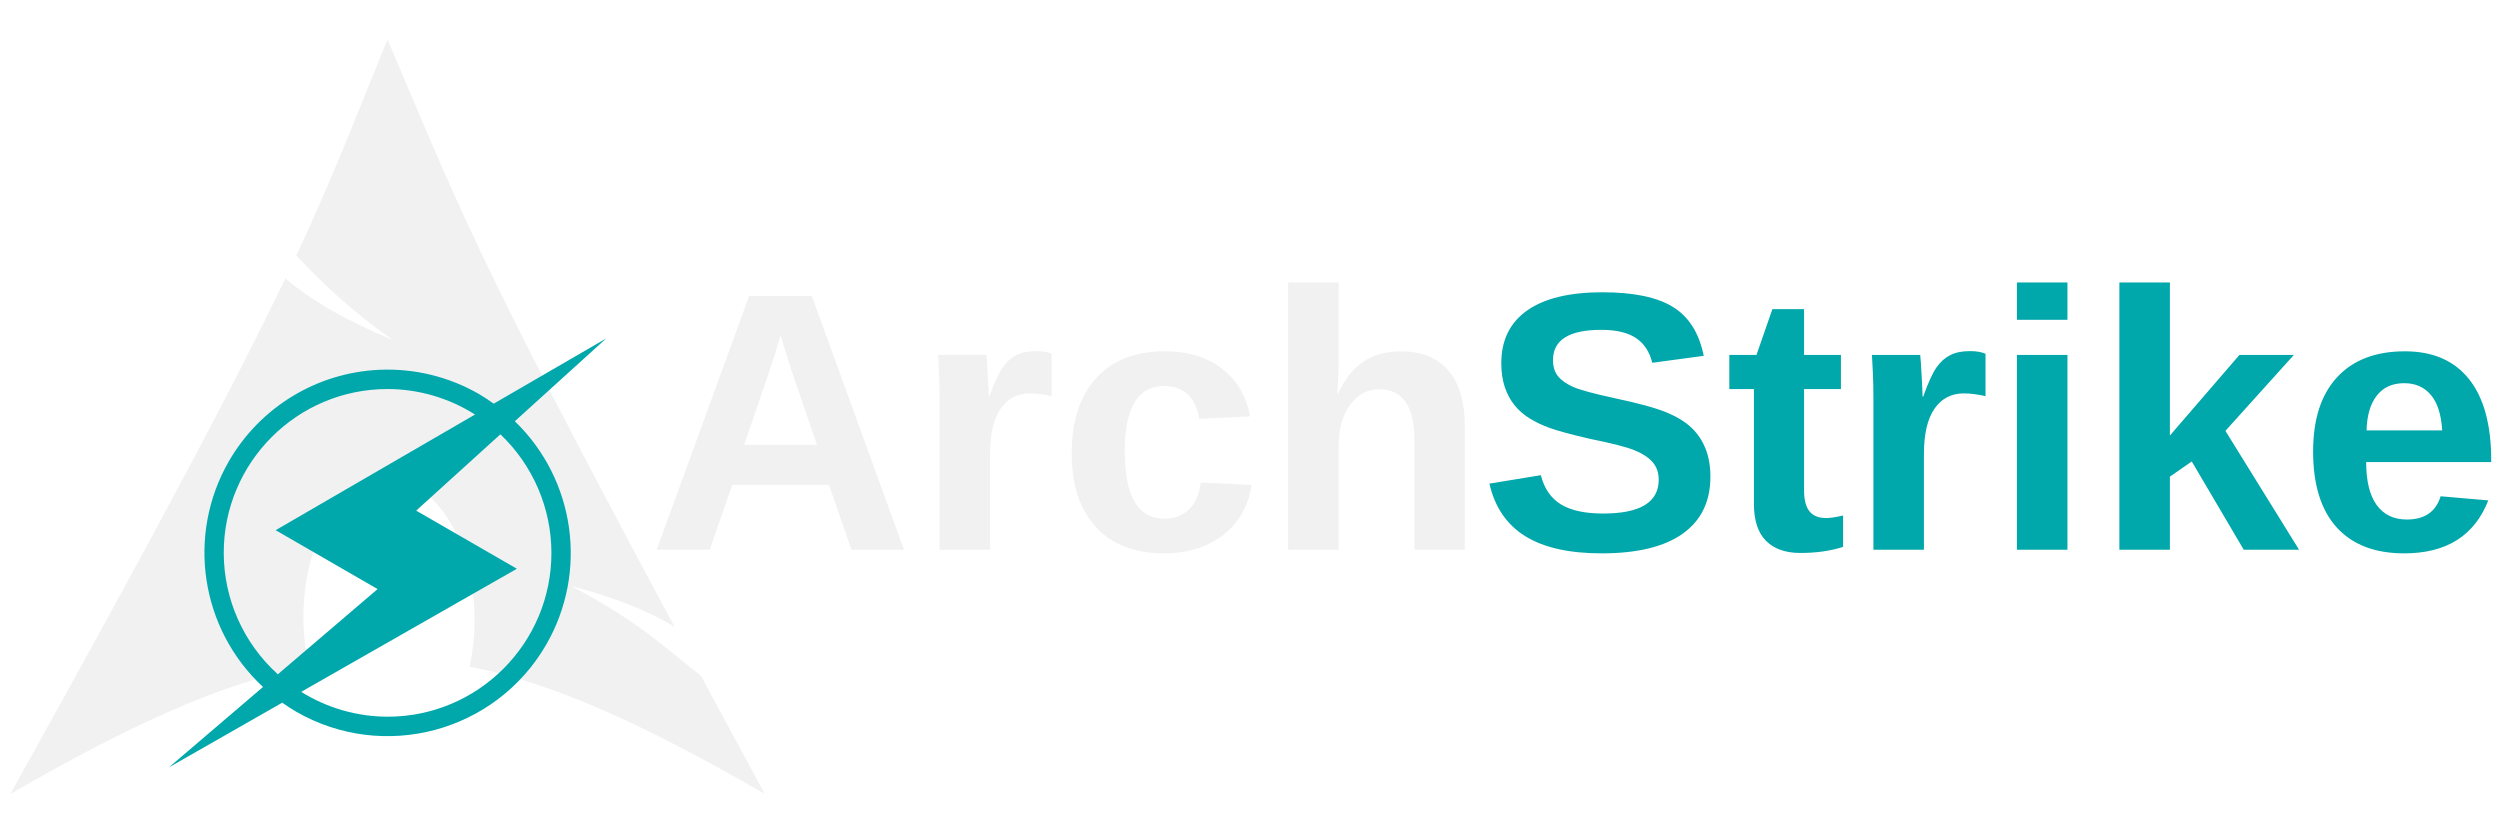
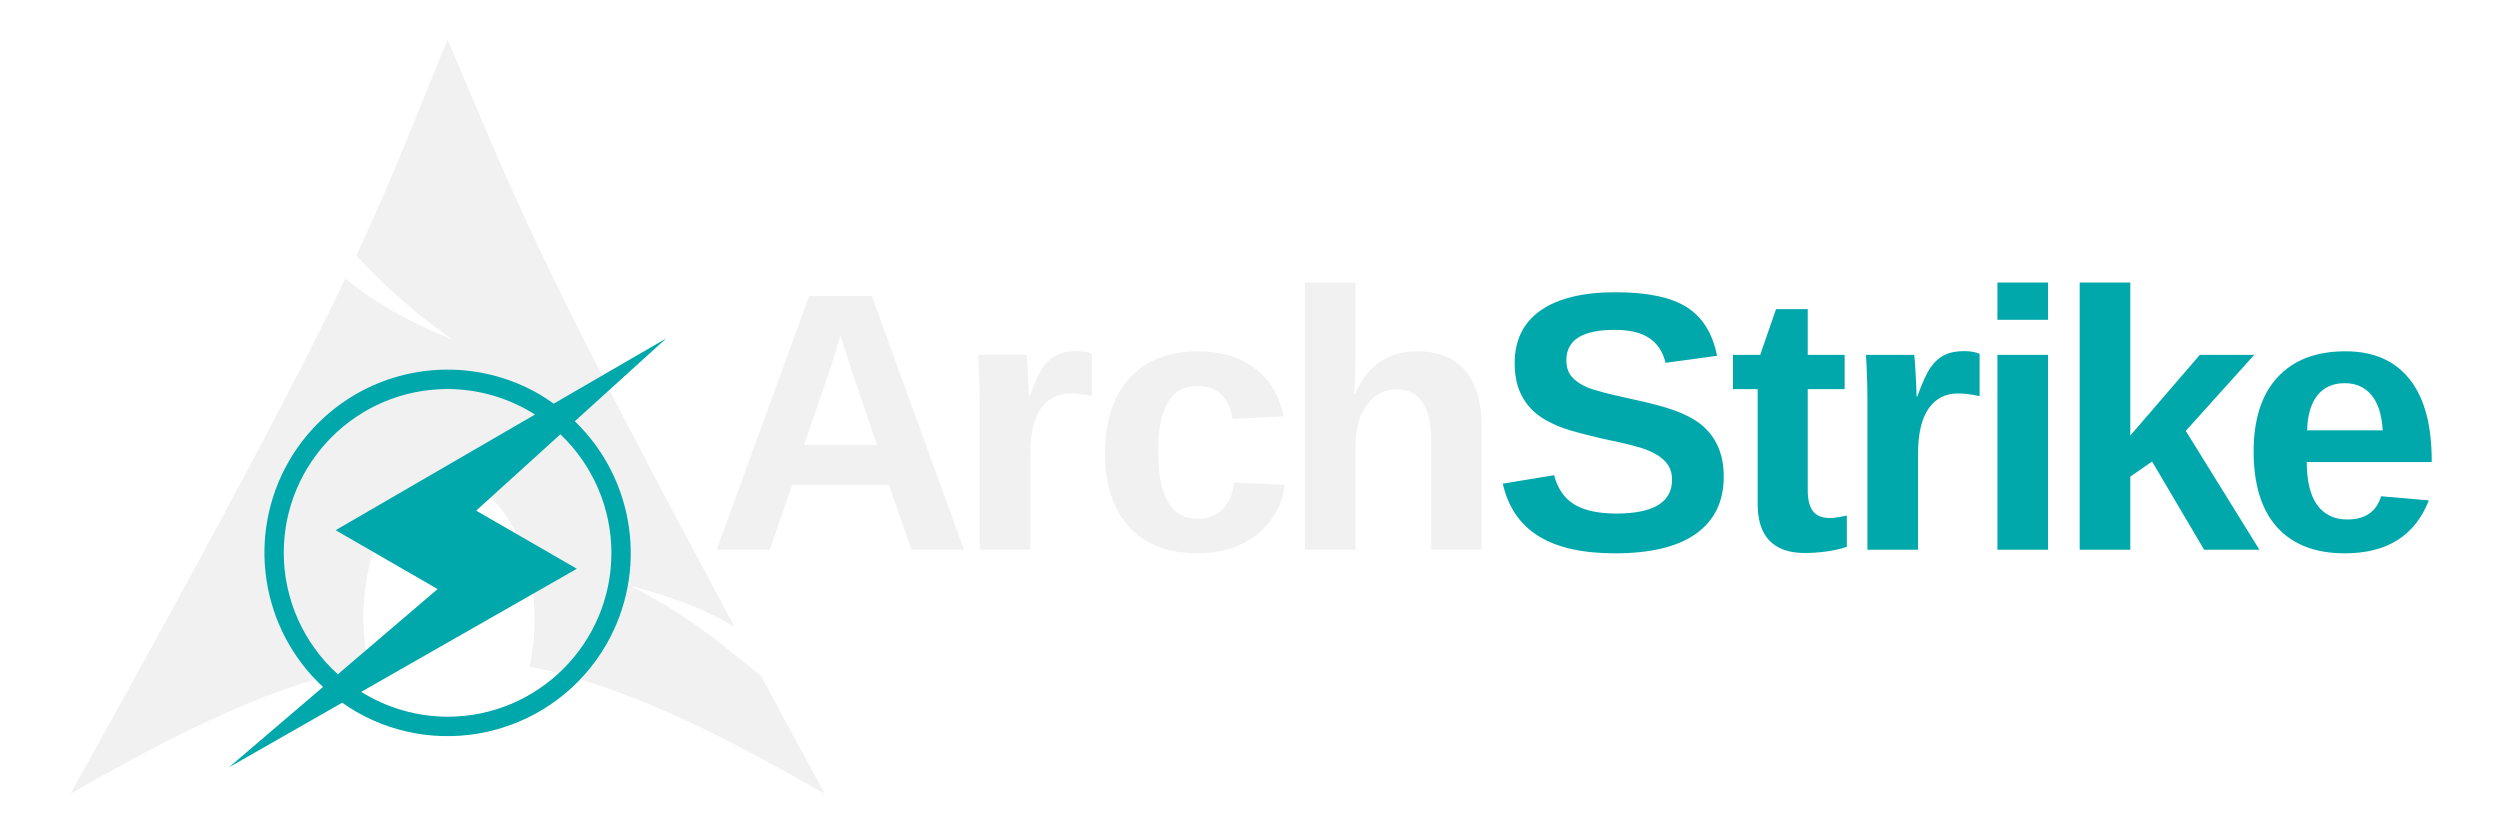
- <svg xmlns="http://www.w3.org/2000/svg" xmlns:xlink="http://www.w3.org/1999/xlink" version="1.0" width="1500" height="500" id="svg2424" shape-rendering="geometricPrecision">
-   <defs id="defs2426">
-     <linearGradient x1="112.499" y1="6.137" x2="112.499" y2="129.347" id="path1082_2_" gradientUnits="userSpaceOnUse" gradientTransform="translate(287,-83)">
-       <stop id="stop193" style="stop-color:#ffffff;stop-opacity:0" offset="0" />
-       <stop id="stop195" style="stop-color:#ffffff;stop-opacity:0.275" offset="1" />
-       <midPointStop offset="0" style="stop-color:#FFFFFF" id="midPointStop197" />
-       <midPointStop offset="0.5" style="stop-color:#FFFFFF" id="midPointStop199" />
-       <midPointStop offset="1" style="stop-color:#000000" id="midPointStop201" />
+ <svg xmlns="http://www.w3.org/2000/svg" height="500" width="1500" version="1">
+   <defs>
+     <linearGradient gradientTransform="translate(287 -83)" gradientUnits="userSpaceOnUse" id="a" y2="129.347" x2="112.499" y1="6.137" x1="112.499">
+       <stop offset="0" stop-color="#fff" stop-opacity="0" />
+       <stop offset="1" stop-color="#fff" stop-opacity=".275" />
+       <midPointStop offset=".5" stop-color="#FFF" />
    </linearGradient>
-     <linearGradient x1="541.335" y1="104.507" x2="606.912" y2="303.14" id="linearGradient2544" xlink:href="#path1082_2_" gradientUnits="userSpaceOnUse" gradientTransform="matrix(-0.3937741,0,0,0.393752,357.5197,122.0015)" />
-     <linearGradient id="linearGradient3388">
-       <stop id="stop3390" style="stop-color:#000000;stop-opacity:0" offset="0" />
-       <stop id="stop3392" style="stop-color:#000000;stop-opacity:0.371" offset="1" />
+     <linearGradient id="b">
+       <stop offset="0" stop-opacity="0" />
+       <stop offset="1" stop-opacity=".371" />
    </linearGradient>
-     <linearGradient x1="490.723" y1="237.724" x2="490.723" y2="183.964" id="linearGradient4416" xlink:href="#linearGradient3388" gradientUnits="userSpaceOnUse" gradientTransform="matrix(0.749107,0,0,0.749107,-35.45986,91.44108)" />
  </defs>
-   <g id="g5003" transform="translate(0.2340192,-1.641301)">
-     <g transform="matrix(2.724136,0,0,2.724136,-58.37755,-3.712465)" id="g4999">
-       <path d="m 106.695,10.644 c -7.397,18.135 -11.858,29.998 -20.094,47.594 5.049,5.352 11.247,11.585 21.312,18.625 -10.821,-4.453 -18.203,-8.923 -23.719,-13.562 -10.54,21.993 -27.053,53.321 -60.562,113.531 26.338,-15.205 46.754,-24.579 65.781,-28.156 -0.817,-3.514 -1.282,-7.315 -1.25,-11.281 l 0.031,-0.844 c 0.418,-16.874 9.196,-29.85 19.594,-28.969 10.398,0.881 18.48,15.282 18.062,32.156 -0.079,3.175 -0.437,6.23 -1.062,9.062 18.821,3.682 39.019,13.032 65,28.031 -5.123,-9.432 -9.696,-17.934 -14.062,-26.031 -6.878,-5.331 -14.053,-12.27 -28.688,-19.781 10.059,2.614 17.261,5.629 22.875,9 -44.398,-82.662 -47.994,-93.646 -63.219,-129.375 z" id="path2518-9" style="fill:#f1f1f1;fill-opacity:1;fill-rule:evenodd;stroke:none" />
-       <path style="opacity:1;fill:#00a7ab;fill-opacity:1;fill-rule:nonzero;stroke:none;stroke-width:5.1;stroke-miterlimit:4;stroke-dasharray:none;stroke-opacity:1" d="m 154.869,76.5 -24.783,14.377 a 40.363,40.363 0 0 0 -3.193,-2.096 40.363,40.363 0 0 0 -22.086,-5.363 40.363,40.363 0 0 0 -33.051,20.137 40.363,40.363 0 0 0 7.518,49.717 l -20.721,17.703 24.959,-14.244 a 40.363,40.363 0 0 0 3.018,1.961 40.363,40.363 0 0 0 55.137,-14.773 40.363,40.363 0 0 0 -6.93,-49.174 l 20.133,-18.244 z m -48.158,11.15 a 36.086,36.086 0 0 1 19.256,5.617 l -43.912,25.475 22.457,12.967 -21.971,18.77 A 36.086,36.086 0 0 1 70.624,123.737 36.086,36.086 0 0 1 106.71,87.651 Z m 24.844,9.975 a 36.086,36.086 0 0 1 11.242,26.111 36.086,36.086 0 0 1 -36.086,36.086 36.086,36.086 0 0 1 -19.025,-5.475 l 47.5,-27.109 -22.18,-12.805 18.549,-16.809 z" id="path4275-9" />
+   <path d="M268.508 23.64c-20.15 49.404-32.304 81.72-54.74 129.653 13.757 14.58 30.64 31.56 58.06 50.737-29.48-12.13-49.587-24.308-64.613-36.946-28.712 59.912-73.696 145.253-164.98 309.275 71.746-41.422 127.364-66.96 179.196-76.703a131.355 131.355 0 0 1-3.404-30.73l.085-2.3c1.14-45.966 25.05-81.315 53.377-78.915 28.326 2.4 50.343 41.632 49.205 87.598-.214 8.65-1.19 16.97-2.895 24.688 51.27 10.03 106.293 35.5 177.07 76.36-13.957-25.693-26.413-48.854-38.31-70.912-18.737-14.523-38.28-33.425-78.148-53.887 27.4 7.12 47.02 15.334 62.314 24.516C319.777 150.894 309.984 120.972 268.508 23.64z" fill="#f1f1f1" fill-rule="evenodd" />
+   <path d="M399.74 203.043l-67.513 39.165a109.955 109.955 0 0 0-8.7-5.71 109.955 109.955 0 0 0-60.165-14.61 109.955 109.955 0 0 0-90.034 54.856 109.955 109.955 0 0 0 20.48 135.435l-56.447 48.225 67.992-38.803a109.955 109.955 0 0 0 8.22 5.342 109.955 109.955 0 0 0 150.2-40.245 109.955 109.955 0 0 0-18.877-133.957l54.845-49.7zm-131.19 30.375a98.302 98.302 0 0 1 52.456 15.302l-119.623 69.397 61.176 35.323-59.852 51.13a98.302 98.302 0 0 1-32.46-72.85 98.302 98.302 0 0 1 98.302-98.302zm67.678 27.173a98.302 98.302 0 0 1 30.625 71.13 98.302 98.302 0 0 1-98.303 98.304 98.302 98.302 0 0 1-51.828-14.913l129.397-73.85-60.422-34.88 50.53-45.79z" fill="#00a7ab" />
+   <g font-weight="700" font-size="58.75" font-family="Arial" letter-spacing="0" word-spacing="0">
+     <g style="line-height:125%" fill="#f1f1f1">
+       <path d="M546.87 329.84l-13.506-38.895h-58.018L461.84 329.84H429.97l55.534-152.23H523.1l55.318 152.23h-31.55zM504.3 201.054l-.647 2.377q-1.08 3.89-2.593 8.86-1.513 4.97-18.583 54.67h43.756l-15.017-43.757-4.646-14.694-2.27-7.456zM587.81 329.84v-89.46q0-9.614-.324-15.99-.217-6.48-.54-11.45H615.9q.325 1.944.865 11.883.54 9.832.54 13.074h.432q4.43-12.317 7.887-17.287 3.458-5.078 8.21-7.455 4.755-2.485 11.886-2.485 5.834 0 9.4 1.62v25.39q-7.347-1.62-12.965-1.62-11.345 0-17.72 9.183-6.266 9.184-6.266 27.227v57.37h-30.36zM718.538 332q-26.578 0-41.056-15.773-14.478-15.882-14.478-44.19 0-28.954 14.586-45.053 14.586-16.206 41.38-16.206 20.636 0 34.14 10.372 13.506 10.372 16.964 28.63l-30.576 1.514q-1.297-8.968-6.483-14.262-5.186-5.402-14.693-5.402-23.445 0-23.445 39.22 0 40.407 23.877 40.407 8.643 0 14.477-5.402 5.836-5.51 7.24-16.315l30.468 1.405q-1.62 11.993-8.643 21.392-6.915 9.4-18.26 14.586Q732.692 332 718.54 332zM812.906 236.276q6.158-13.397 15.45-19.448 9.292-6.05 22.15-6.05 18.582 0 28.522 11.452 9.94 11.453 9.94 33.493v74.117h-30.252v-65.473q0-30.792-20.852-30.792-11.02 0-17.827 9.508-6.7 9.4-6.7 24.2v62.557h-30.36V169.506h30.36v43.757q0 11.777-.863 23.013h.432z" style="line-height:125%;-inkscape-font-specification:'Arial, Bold';text-align:start" />
    </g>
-     <g transform="matrix(3.766289,0,0,3.766289,-300.6207,-130.2739)" id="g4254">
-       <text xml:space="preserve" style="font-style:normal;font-weight:normal;font-size:58.75px;line-height:125%;font-family:Sans;letter-spacing:0px;word-spacing:0px;fill:#f1f1f1;fill-opacity:1;stroke:none;stroke-width:1px;stroke-linecap:butt;stroke-linejoin:miter;stroke-opacity:1" x="182.898" y="122.602" id="text4236">
-         <tspan id="tspan4238" x="182.898" y="122.602" style="font-style:normal;font-variant:normal;font-weight:bold;font-stretch:normal;font-size:58.75px;line-height:125%;font-family:Arial;-inkscape-font-specification:'Arial, Bold';text-align:start;writing-mode:lr-tb;text-anchor:start;fill:#f1f1f1;fill-opacity:1">Arch</tspan>
-       </text>
-       <text xml:space="preserve" style="font-style:normal;font-weight:normal;font-size:58.75px;line-height:125%;font-family:Sans;letter-spacing:0px;word-spacing:0px;fill:#00a7ab;fill-opacity:1;stroke:none;stroke-width:1px;stroke-linecap:butt;stroke-linejoin:miter;stroke-opacity:1" x="315.347" y="122.602" id="text4240">
-         <tspan id="tspan4242" x="315.347" y="122.602" style="font-style:normal;font-variant:normal;font-weight:bold;font-stretch:normal;font-size:58.75px;line-height:125%;font-family:Arial;-inkscape-font-specification:'Arial, Bold';text-align:start;writing-mode:lr-tb;text-anchor:start;fill:#00a7ab;fill-opacity:1">Strike</tspan>
-       </text>
+     <g style="line-height:125%" fill="#00a7ab">
+       <path d="M1034.242 285.975q0 22.365-16.638 34.25Q1001.074 332 968.984 332q-29.278 0-45.917-10.37-16.638-10.373-21.392-31.44l30.792-5.08q3.133 12.1 12.208 17.612 9.076 5.402 25.174 5.402 33.384 0 33.384-20.312 0-6.483-3.89-10.696-3.78-4.214-10.804-7.023-6.914-2.81-26.686-6.807-17.07-3.997-23.77-6.374-6.698-2.485-12.1-5.726-5.402-3.35-9.183-7.995-3.78-4.645-5.942-10.912-2.052-6.266-2.052-14.37 0-20.635 15.45-31.547 15.558-11.02 45.16-11.02 28.308 0 42.46 8.86 14.263 8.86 18.37 29.28l-30.9 4.213q-2.378-9.832-9.725-14.802-7.238-4.97-20.85-4.97-28.956 0-28.956 18.152 0 5.942 3.025 9.724 3.132 3.78 9.182 6.482 6.05 2.593 24.526 6.59 21.932 4.647 31.332 8.644 9.508 3.89 15.018 9.184 5.51 5.186 8.427 12.533 2.917 7.237 2.917 16.745zM1082.48 331.785q-13.398 0-20.637-7.24-7.24-7.346-7.24-22.148v-68.93h-14.8V212.94h16.314l9.507-27.444h19.016v27.443h22.148v20.527h-22.148v60.72q0 8.535 3.24 12.64 3.242 3.998 10.05 3.998 3.564 0 10.155-1.513v18.8q-11.236 3.673-25.606 3.673zM1120.452 329.84v-89.46q0-9.614-.324-15.99-.217-6.48-.54-11.45h28.955q.324 1.944.864 11.883.54 9.832.54 13.074h.432q4.43-12.317 7.886-17.287 3.458-5.078 8.212-7.455 4.753-2.485 11.884-2.485 5.834 0 9.4 1.62v25.39q-7.347-1.62-12.965-1.62-11.345 0-17.72 9.183-6.266 9.184-6.266 27.227v57.37h-30.358zM1198.453 191.87v-22.364h30.36v22.365h-30.36zm0 137.97v-116.9h30.36v116.9h-30.36zM1322.478 329.84l-31.225-52.94-13.073 9.075v43.865h-30.36V169.506h30.36v91.836l41.705-48.403h32.628l-41.056 45.593 44.19 71.307h-33.17z" style="line-height:125%;-inkscape-font-specification:'Arial, Bold';text-align:start" />
+       <path d="M1406.85 332q-26.362 0-40.515-15.557-14.153-15.666-14.153-45.594 0-28.956 14.37-44.514 14.37-15.558 40.73-15.558 25.175 0 38.464 16.747 13.29 16.638 13.29 48.834v.864h-74.982q0 17.07 6.266 25.822 6.375 8.643 18.043 8.643 16.098 0 20.312-13.938l28.63 2.485Q1444.882 332 1406.852 332zm0-102.1q-10.695 0-16.53 7.456-5.726 7.455-6.05 20.852h45.377q-.864-14.153-6.806-21.176-5.94-7.13-15.99-7.13z" style="line-height:125%;-inkscape-font-specification:'Arial, Bold';text-align:start" />
    </g>
  </g>
</svg>
